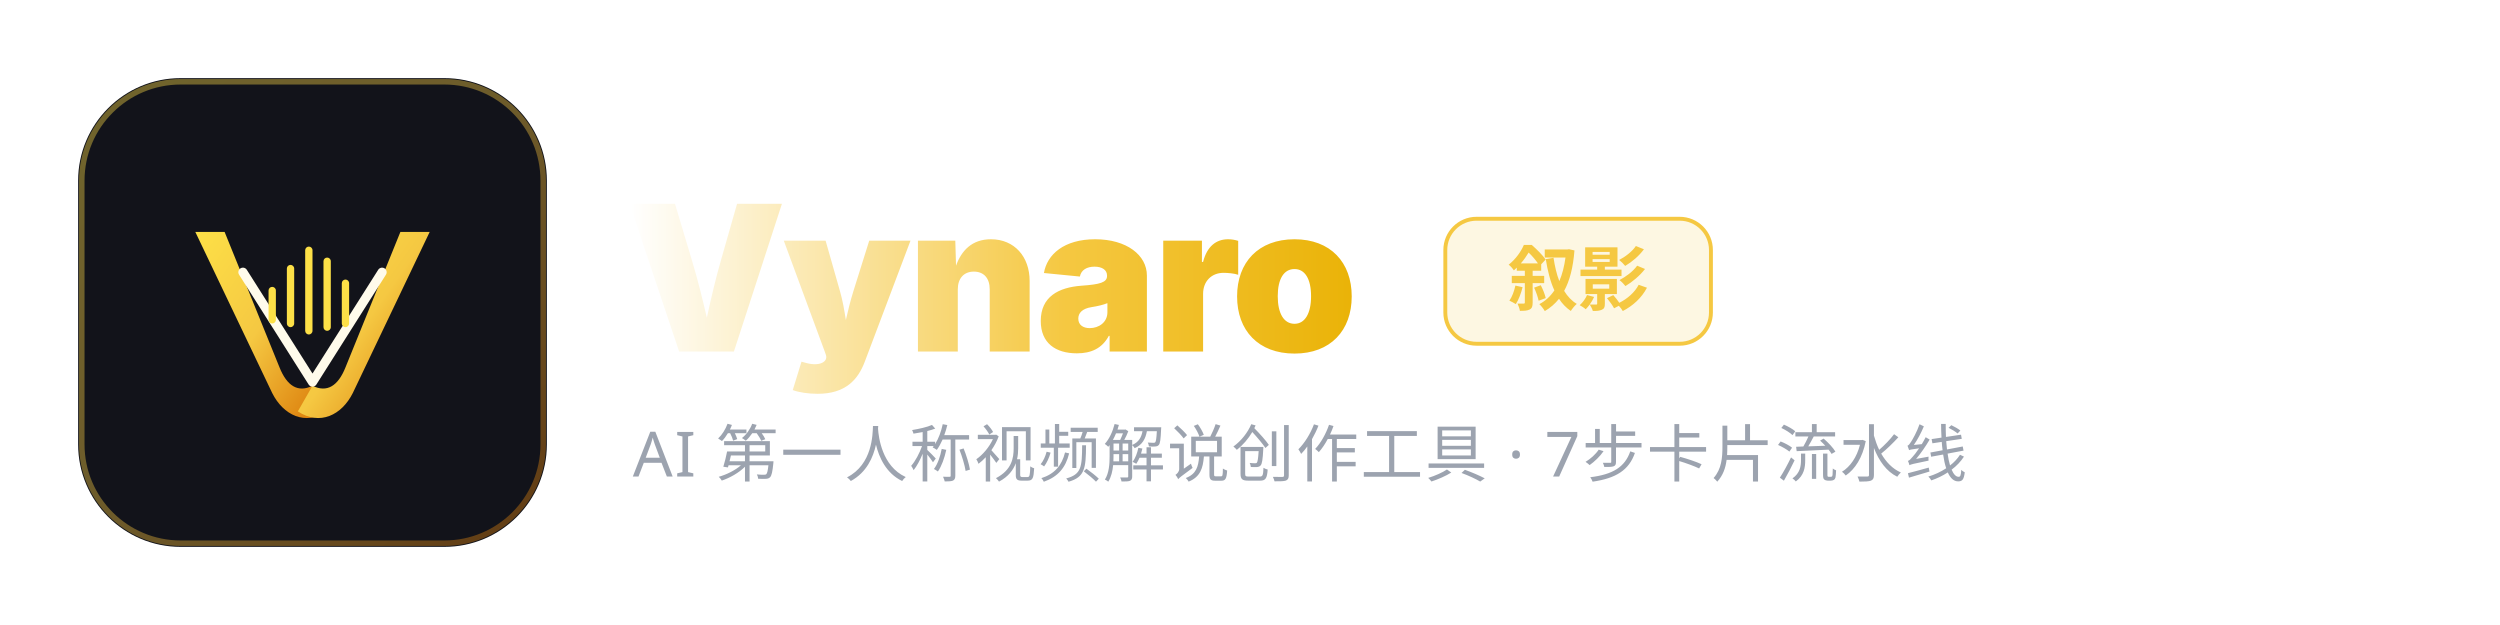
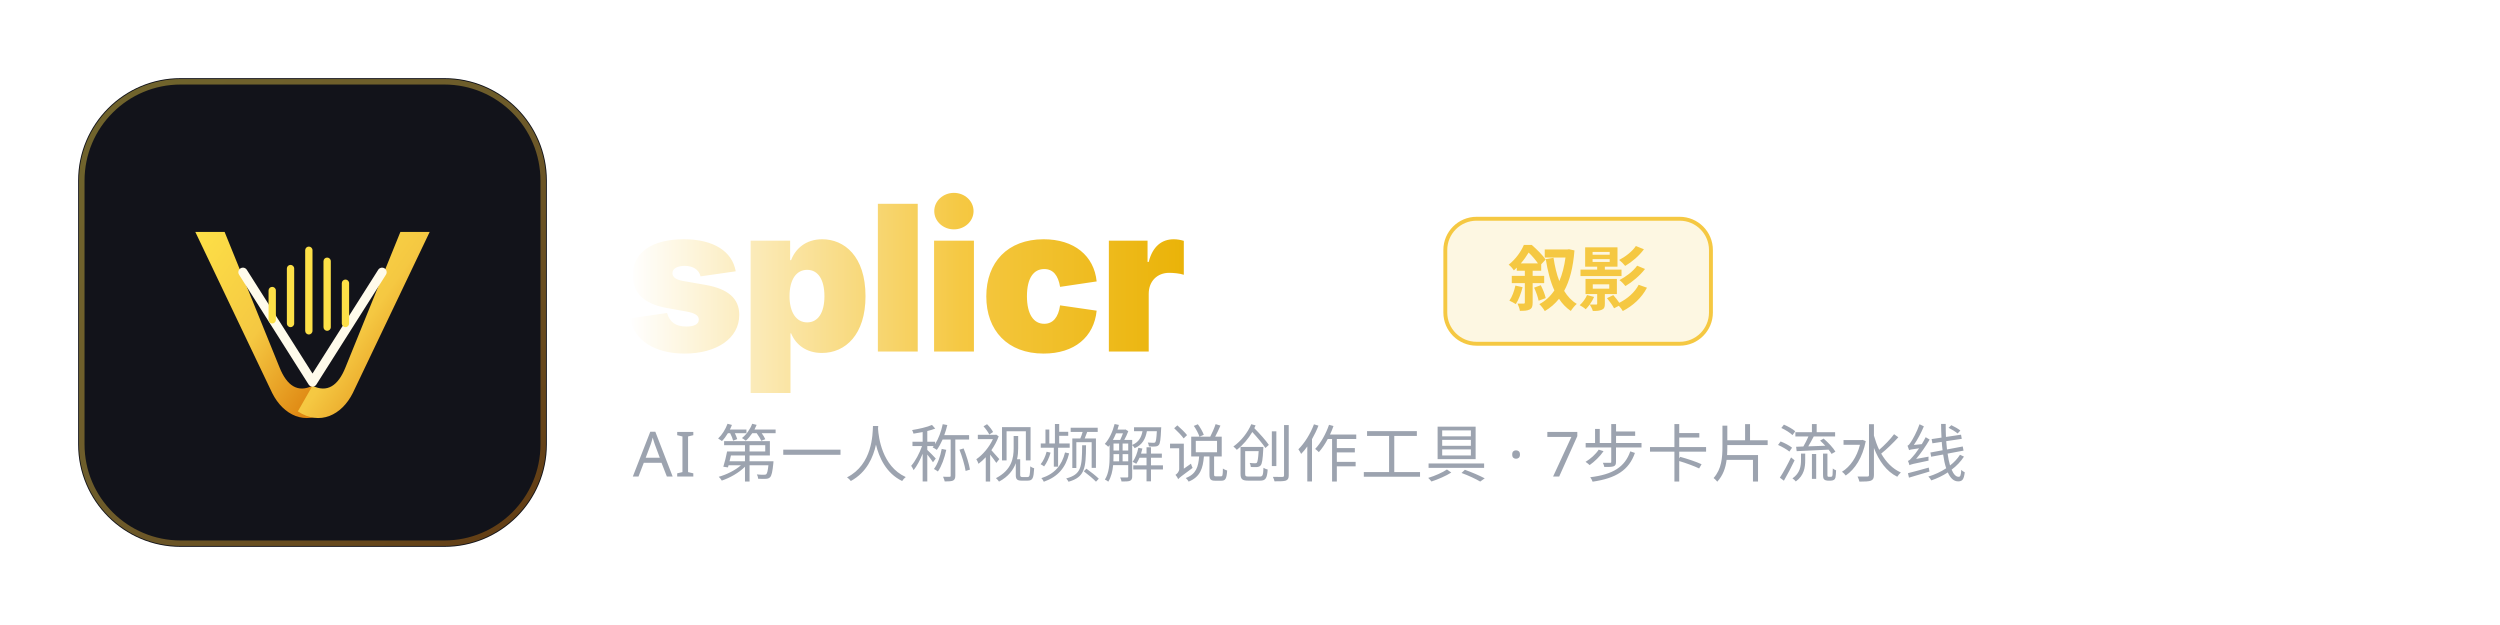
- <svg xmlns="http://www.w3.org/2000/svg" viewBox="0 0 640 160" role="img" aria-label="Vynaro horizontal logo">
+ <svg xmlns="http://www.w3.org/2000/svg" viewBox="0 0 640 160" role="img" aria-label="splicr horizontal logo">
  <defs>
    <linearGradient id="hzGold" x1="0%" y1="0%" x2="100%" y2="100%">
      <stop offset="0%" stop-color="#FDE047" />
      <stop offset="50%" stop-color="#F5C842" />
      <stop offset="100%" stop-color="#D97706" />
    </linearGradient>
    <linearGradient id="hzTextGold" x1="0%" y1="0%" x2="100%" y2="0%">
      <stop offset="0%" stop-color="#FFFFFF" />
      <stop offset="60%" stop-color="#F5C842" />
      <stop offset="100%" stop-color="#EAB308" />
    </linearGradient>
  </defs>
  <g transform="translate(20, 20) scale(0.46875)">
    <rect width="256" height="256" rx="56" ry="56" fill="#12131A" />
    <rect x="2" y="2" width="252" height="252" rx="54" ry="54" fill="none" stroke="url(#hzGold)" stroke-width="3" opacity="0.4" />
    <g transform="translate(128 126)">
      <path d="M -64 -42 L -22 46 C -16 58 -4 64 8 56 L 0 42 C -8 46 -14 42 -18 32 L -48 -42 Z" fill="url(#hzGold)" />
      <path d="M 64 -42 L 22 46 C 16 58 4 64 -8 56 L 0 42 C 8 46 14 42 18 32 L 48 -42 Z" fill="url(#hzGold)" />
      <path d="M -38 -20 L 0 40 L 38 -20" fill="none" stroke="#FFFBEB" stroke-width="5" stroke-linecap="round" stroke-linejoin="round" />
      <g fill="#FDE047">
        <rect x="-24" y="-12" width="4" height="20" rx="2" />
        <rect x="-14" y="-24" width="4" height="34" rx="2" />
        <rect x="-4" y="-34" width="4" height="48" rx="2" />
        <rect x="6" y="-28" width="4" height="40" rx="2" />
        <rect x="16" y="-16" width="4" height="26" rx="2" />
      </g>
    </g>
  </g>
  <g transform="translate(160, 42)">
-     <text x="0" y="48" font-family="Inter, -apple-system, BlinkMacSystemFont, 'Segoe UI', Roboto, sans-serif" font-size="52" font-weight="900" letter-spacing="-1" fill="url(#hzTextGold)">Vynaro</text>
+     <text x="0" y="48" font-family="Inter, -apple-system, BlinkMacSystemFont, 'Segoe UI', Roboto, sans-serif" font-size="52" font-weight="900" letter-spacing="-1" fill="url(#hzTextGold)">splicr</text>
    <rect x="210" y="14" width="68" height="32" rx="8" fill="#F5C842" fill-opacity="0.15" stroke="#F5C842" stroke-width="1" />
    <text x="244" y="36" font-family="'PingFang SC', 'Microsoft YaHei', sans-serif" font-size="18" font-weight="700" fill="#F5C842" text-anchor="middle">叙影</text>
    <text x="2" y="80" font-family="'PingFang SC', 'Microsoft YaHei', sans-serif" font-size="16" font-weight="500" fill="#9CA3AF" letter-spacing="0.5">AI 第一人称视频解说创作工具 · 7步卡片流水线</text>
  </g>
</svg>
